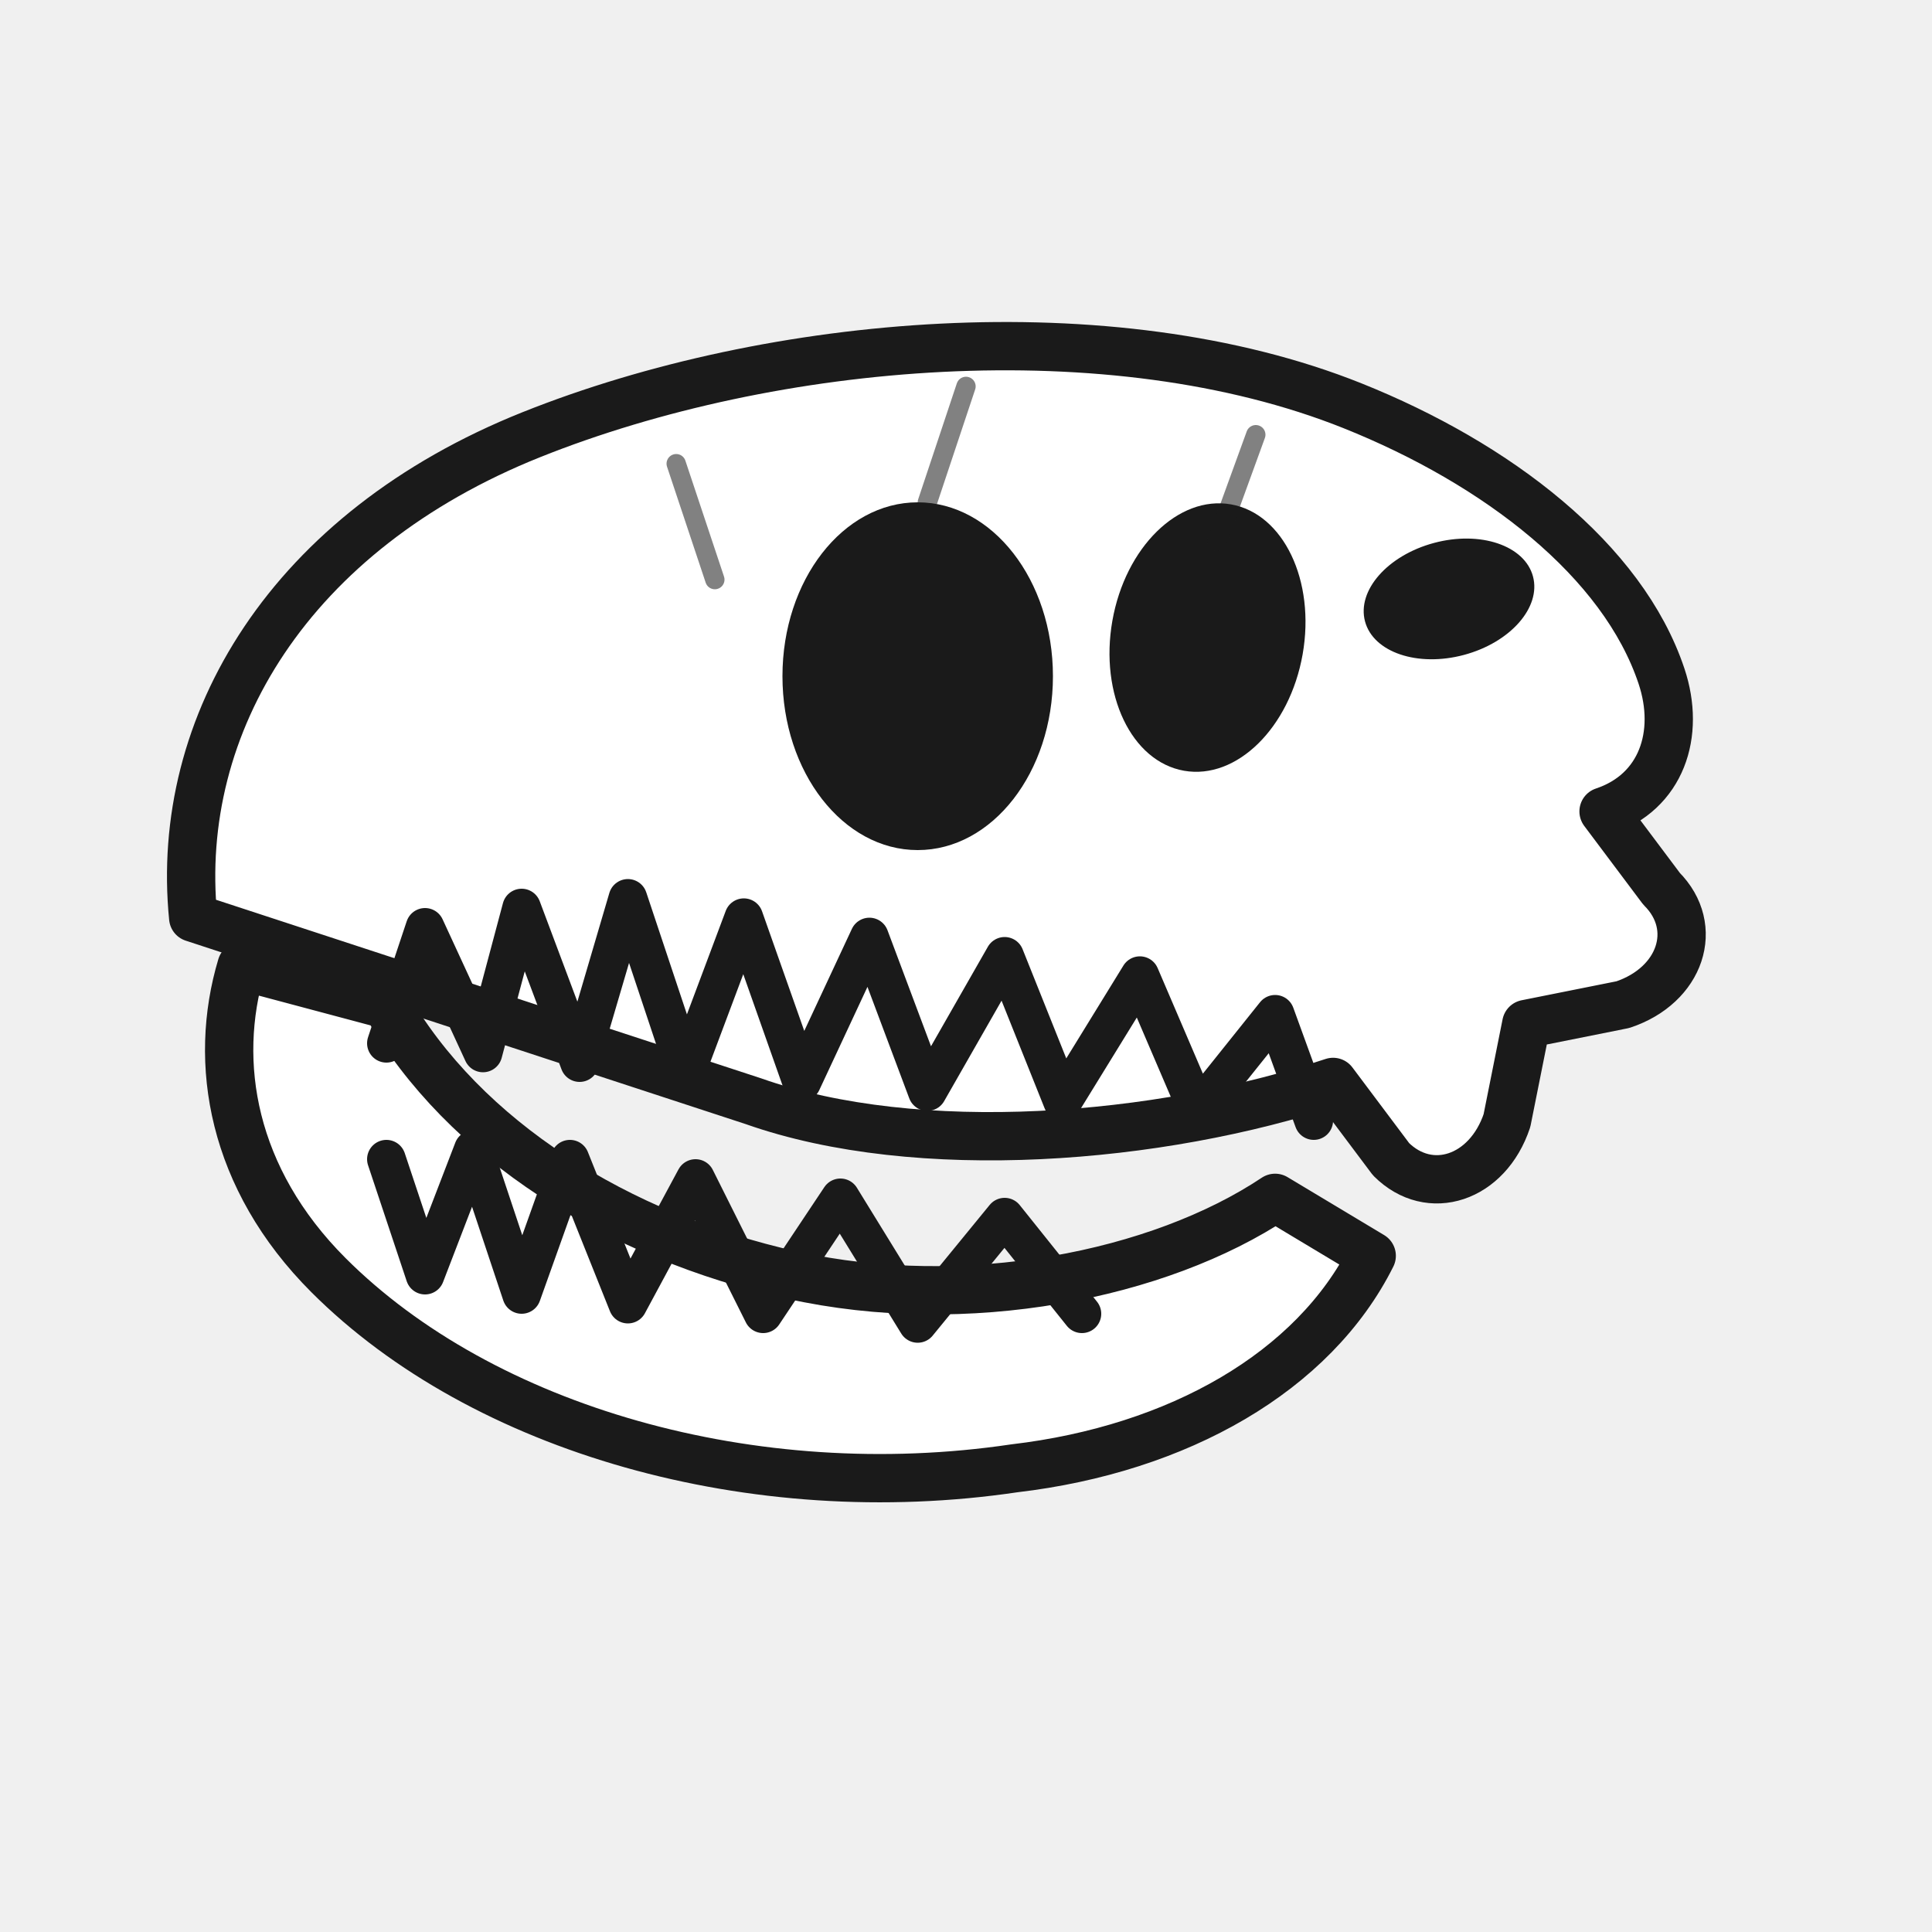
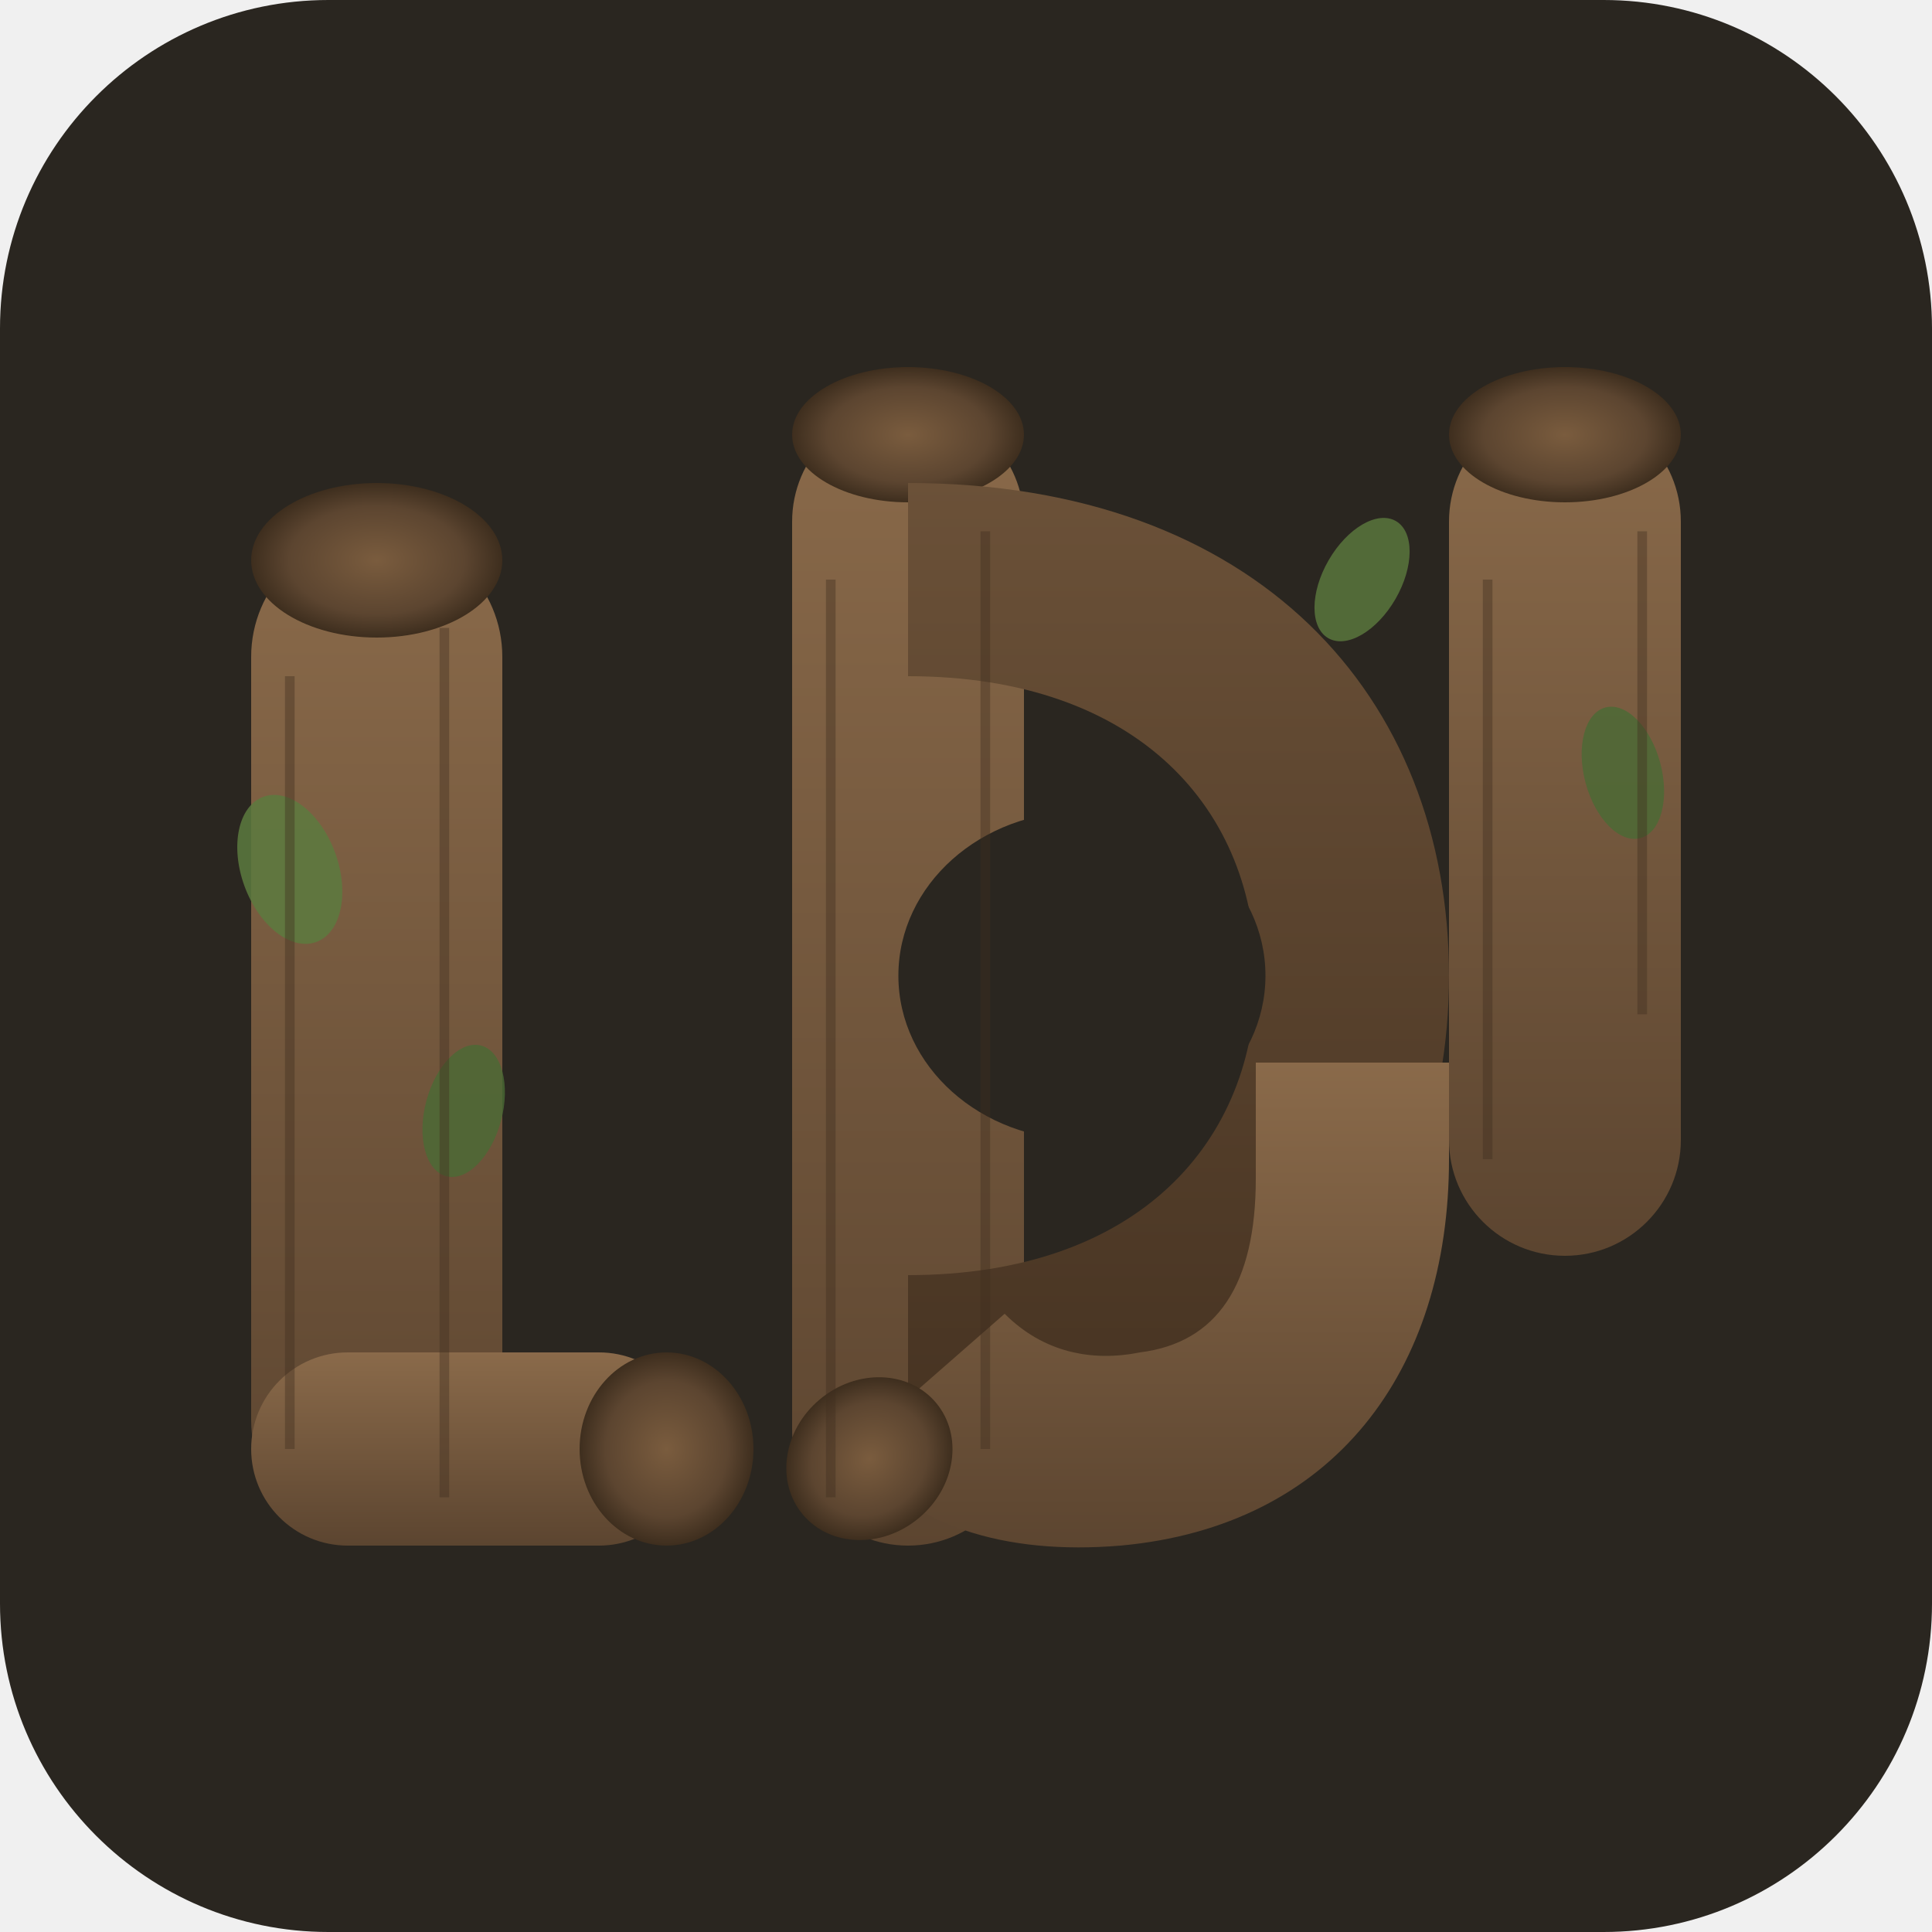
<svg xmlns="http://www.w3.org/2000/svg" viewBox="0 0 200 200">
-   <g fill="none" stroke="#1a1a1a" stroke-width="5" stroke-linejoin="round" stroke-linecap="round">
-     <path d="       M20,95       C18,75 30,55 55,45       C80,35 115,32 140,42       C155,48 168,58 172,70       C174,76 172,82 166,84       L172,92       C176,96 174,102 168,104       L158,106       L156,116       C154,122 148,124 144,120       L138,112       C120,118 95,120 78,114       Z" fill="#ffffff" />
-     <path d="       M25,100       C22,110 24,122 34,132       C50,148 78,156 105,152       C122,150 136,142 142,130       L132,124       C120,132 100,136 82,132       C64,128 48,118 40,104       Z" fill="#ffffff" />
-     <ellipse cx="95" cy="70" rx="14" ry="18" fill="#1a1a1a" stroke="none" />
-     <ellipse cx="150" cy="62" rx="9" ry="6" fill="#1a1a1a" stroke="none" transform="rotate(-15 150 62)" />
-     <ellipse cx="125" cy="66" rx="10" ry="14" fill="#1a1a1a" stroke="none" transform="rotate(10 125 66)" />
-     <path d="M40,108 L44,96 L50,109 L54,94 L60,110 L65,93 L71,111 L77,95 L83,112 L90,97 L96,113 L104,99 L110,114 L118,101 L124,115 L132,105 L136,116" stroke-width="4" />
-     <path d="M40,120 L44,132 L49,119 L54,134 L59,120 L65,135 L72,122 L79,136 L87,124 L95,137 L104,126 L112,136" stroke-width="4" />
-     <path d="M70,48 L74,60 M100,40 L96,52 M130,45 L126,56" stroke-width="2" opacity="0.55" />
+   <defs>
+     <linearGradient id="logGrad" x1="0%" y1="0%" x2="0%" y2="100%">
+       <stop offset="0%" stop-color="#8a6a4a" />
+       <stop offset="100%" stop-color="#5c4530" />
+     </linearGradient>
+     <linearGradient id="logGradDark" x1="0%" y1="0%" x2="0%" y2="100%">
+       <stop offset="0%" stop-color="#6b5138" />
+       <stop offset="100%" stop-color="#453221" />
+     </linearGradient>
+     <radialGradient id="ringGrad" cx="50%" cy="50%" r="50%">
+       <stop offset="0%" stop-color="#7a5c3e" />
+       <stop offset="70%" stop-color="#5c4530" />
+       <stop offset="100%" stop-color="#3e2e1e" />
+     </radialGradient>
+   </defs>
+   <rect width="200" height="200" rx="34" fill="#2a2620" />
+   <g>
+     <rect x="26" y="55" width="26" height="105" rx="13" fill="url(#logGrad)" />
+     <ellipse cx="39" cy="58" rx="13" ry="8" fill="url(#ringGrad)" />
+     <rect x="26" y="140" width="46" height="20" rx="10" fill="url(#logGrad)" />
+     <ellipse cx="69" cy="150" rx="10" ry="9" fill="url(#ringGrad)" transform="rotate(90 69 150)" />
+     <ellipse cx="30" cy="90" rx="5" ry="8" fill="#5c7a3e" opacity="0.85" transform="rotate(-20 30 90)" />
+     <ellipse cx="48" cy="115" rx="4" ry="7" fill="#4a6a34" opacity="0.8" transform="rotate(15 48 115)" />
+   </g>
+   <g>
+     <rect x="82" y="42" width="24" height="118" rx="12" fill="url(#logGrad)" />
+     <ellipse cx="94" cy="45" rx="12" ry="7" fill="url(#ringGrad)" />
+     <path d="M94,50 C130,50 150,72 150,101 C150,130 130,152 94,152 L94,132 C118,132 130,118 130,101 C130,84 118,70 94,70 Z" fill="url(#logGradDark)" />
+     <ellipse cx="112" cy="101" rx="19" ry="17" fill="#2a2620" />
+     <ellipse cx="30" cy="90" rx="0" ry="0" />
+     <ellipse cx="141" cy="60" rx="4" ry="7" fill="#5c7a3e" opacity="0.8" transform="rotate(30 141 60)" />
+   </g>
+   <g>
+     <rect x="150" y="42" width="24" height="88" rx="12" fill="url(#logGrad)" />
+     <ellipse cx="162" cy="45" rx="12" ry="7" fill="url(#ringGrad)" />
+     <path d="M150,120 C150,142 138,158 116,160 C104,161 94,158 88,150 L104,136 C108,140 113,141 118,140 C126,139 130,133 130,122 L130,110 L150,110 Z" fill="url(#logGrad)" />
+     <ellipse cx="90" cy="151" rx="9" ry="8" fill="url(#ringGrad)" transform="rotate(-40 90 151)" />
+     <ellipse cx="168" cy="80" rx="4" ry="7" fill="#4a6a34" opacity="0.8" transform="rotate(-15 168 80)" />
+   </g>
+   <g stroke="#3e2e1e" stroke-width="1" opacity="0.4" fill="none">
+     <path d="M30,70 L30,150" />
+     <path d="M46,65 L46,155" />
+     <path d="M86,60 L86,155" />
+     <path d="M102,55 L102,150" />
+     <path d="M154,60 L154,120" />
+     <path d="M170,55 L170,105" />
  </g>
</svg>
